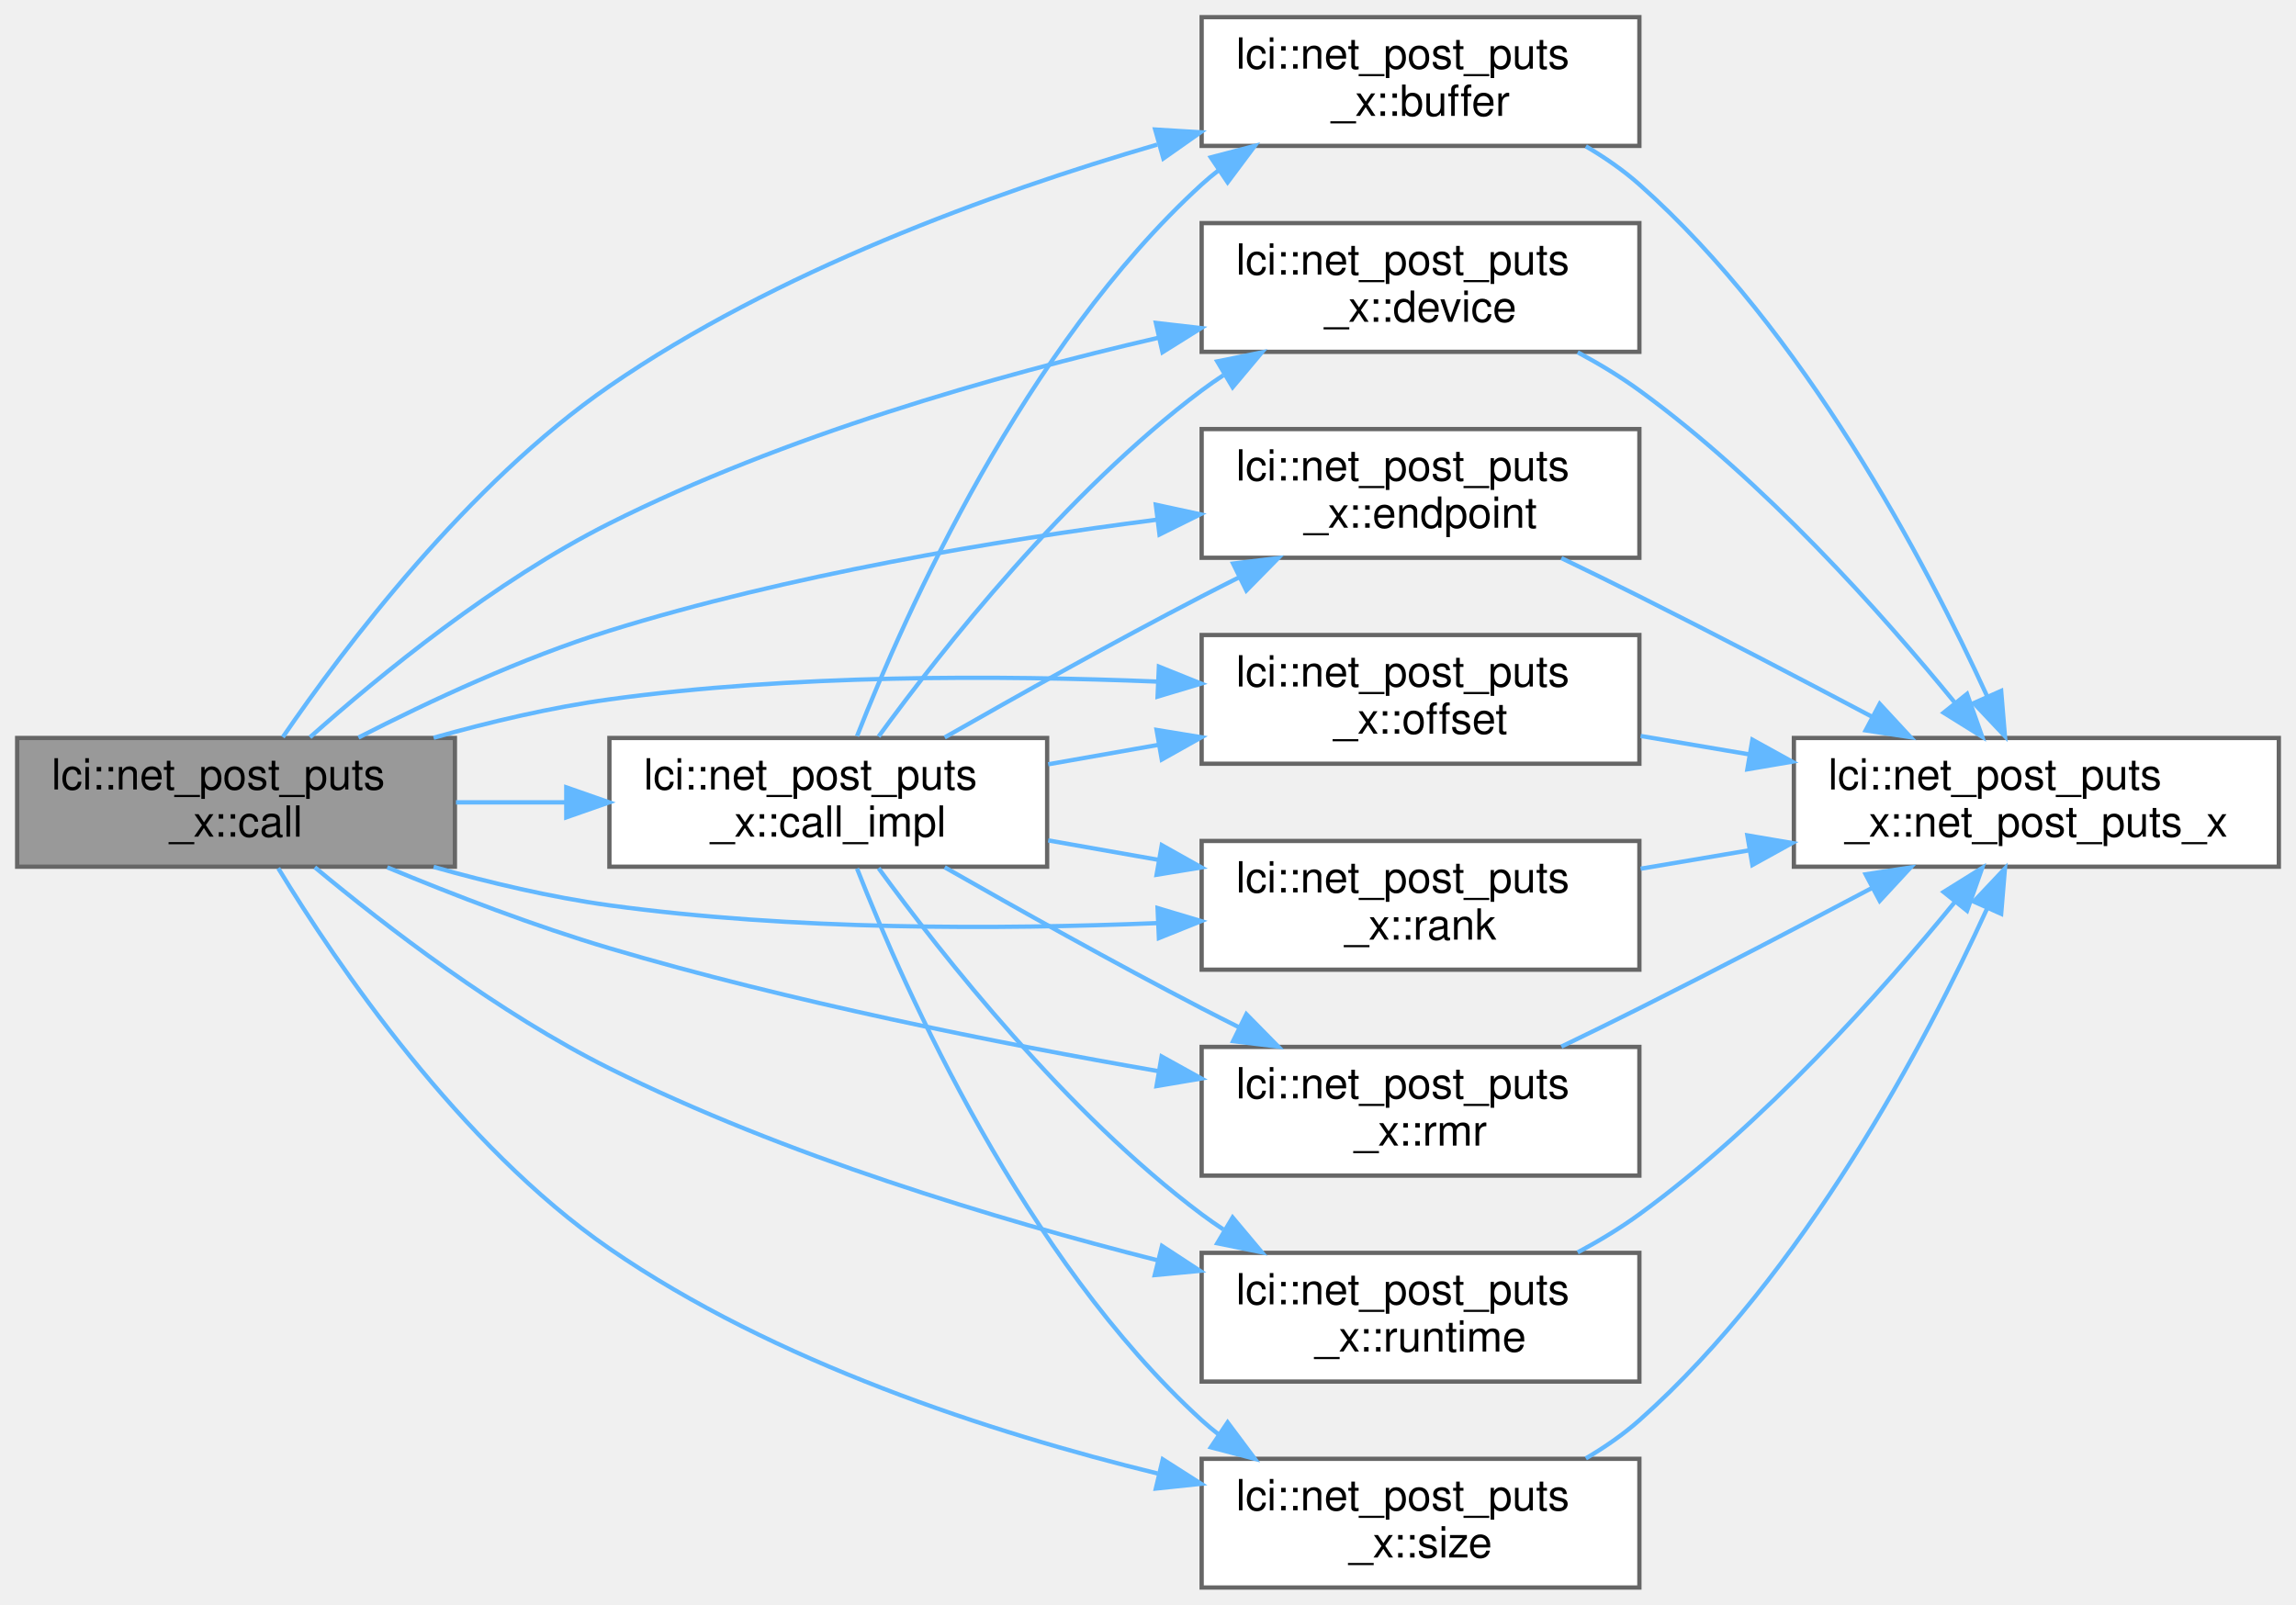
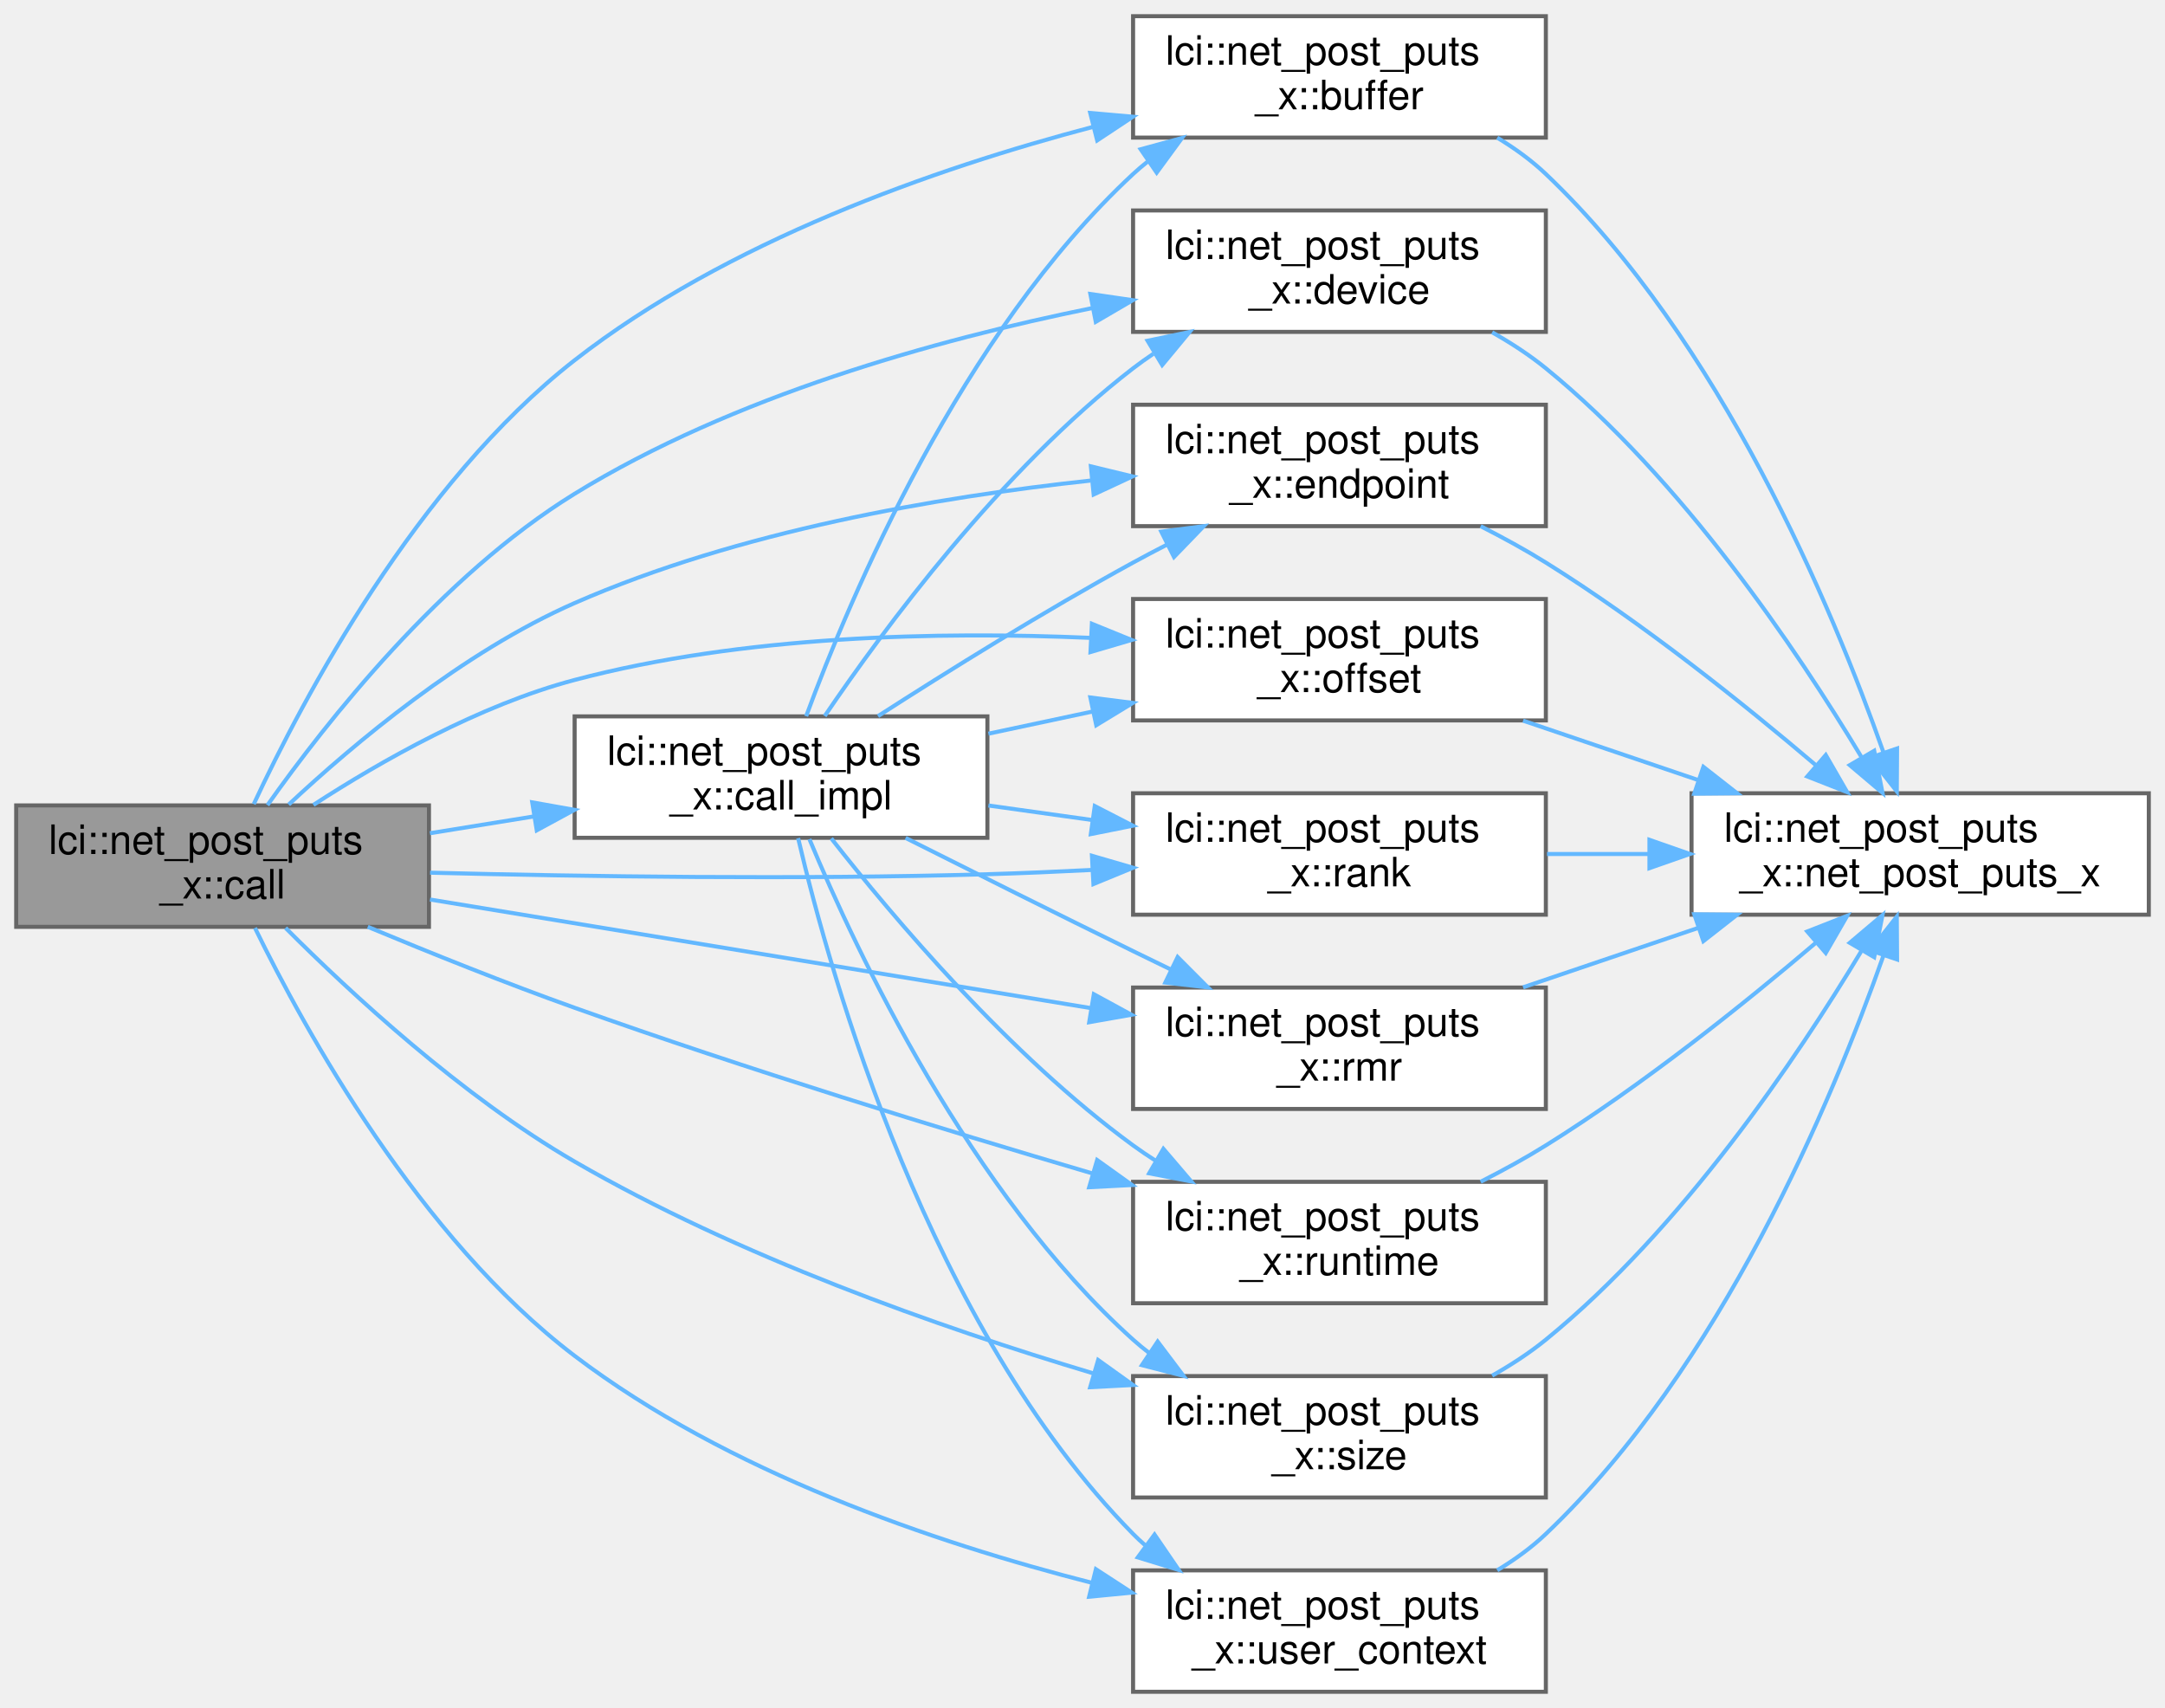
- <svg xmlns="http://www.w3.org/2000/svg" xmlns:xlink="http://www.w3.org/1999/xlink" width="535pt" height="374pt" viewBox="0.00 0.00 535.00 374.00">
-   <g id="graph0" class="graph" transform="scale(1 1) rotate(0) translate(4 370)">
+ <svg xmlns="http://www.w3.org/2000/svg" xmlns:xlink="http://www.w3.org/1999/xlink" width="535pt" height="422pt" viewBox="0.00 0.00 535.00 422.00">
+   <g id="graph0" class="graph" transform="scale(1 1) rotate(0) translate(4 418)">
    <g id="Node000001" class="node">
      <g id="a_Node000001">
        <a xlink:title=" ">
-           <polygon fill="#999999" stroke="#666666" points="102,-198 0,-198 0,-168 102,-168 102,-198" />
-           <text text-anchor="start" x="8" y="-186" font-family="Helvetica,sans-Serif" font-size="10.00">lci::net_post_puts</text>
-           <text text-anchor="middle" x="51" y="-175" font-family="Helvetica,sans-Serif" font-size="10.00">_x::call</text>
+           <polygon fill="#999999" stroke="#666666" points="102,-219 0,-219 0,-189 102,-189 102,-219" />
+           <text text-anchor="start" x="8" y="-207" font-family="Helvetica,sans-Serif" font-size="10.00">lci::net_post_puts</text>
+           <text text-anchor="middle" x="51" y="-196" font-family="Helvetica,sans-Serif" font-size="10.00">_x::call</text>
        </a>
      </g>
    </g>
    <g id="Node000002" class="node">
      <g id="a_Node000002">
        <a xlink:href="../../d6/daa/classlci_1_1net__post__puts__x.html#a4f53c0e0ebc92f0de84ee1e429981577" target="_top" xlink:title=" ">
-           <polygon fill="white" stroke="#666666" points="378,-366 276,-366 276,-336 378,-336 378,-366" />
-           <text text-anchor="start" x="284" y="-354" font-family="Helvetica,sans-Serif" font-size="10.00">lci::net_post_puts</text>
-           <text text-anchor="middle" x="327" y="-343" font-family="Helvetica,sans-Serif" font-size="10.00">_x::buffer</text>
+           <polygon fill="white" stroke="#666666" points="378,-414 276,-414 276,-384 378,-384 378,-414" />
+           <text text-anchor="start" x="284" y="-402" font-family="Helvetica,sans-Serif" font-size="10.00">lci::net_post_puts</text>
+           <text text-anchor="middle" x="327" y="-391" font-family="Helvetica,sans-Serif" font-size="10.00">_x::buffer</text>
        </a>
      </g>
    </g>
    <g id="edge1_Node000001_Node000002" class="edge">
      <g id="a_edge1_Node000001_Node000002">
        <a xlink:title=" ">
-           <path fill="none" stroke="#63b8ff" d="M61.9,-198.2C76.32,-219.25 105.01,-257.27 138,-280 176.77,-306.71 226.9,-324.99 265.65,-336.3" />
-           <polygon fill="#63b8ff" stroke="#63b8ff" points="265.17,-339.81 275.75,-339.17 267.08,-333.07 265.17,-339.81" />
+           <path fill="none" stroke="#63b8ff" d="M58.71,-219.33C70.87,-245.41 98.95,-298.55 138,-329 175.6,-358.32 226.75,-376.3 266.2,-386.68" />
+           <polygon fill="#63b8ff" stroke="#63b8ff" points="265.41,-390.09 275.96,-389.16 267.13,-383.31 265.41,-390.09" />
        </a>
      </g>
    </g>
    <g id="Node000004" class="node">
      <g id="a_Node000004">
-         <a xlink:href="../../d6/daa/classlci_1_1net__post__puts__x.html#aae5111a70b8d5316b365dcddddd16fab" target="_top" xlink:title=" ">
-           <polygon fill="white" stroke="#666666" points="240,-198 138,-198 138,-168 240,-168 240,-198" />
-           <text text-anchor="start" x="146" y="-186" font-family="Helvetica,sans-Serif" font-size="10.00">lci::net_post_puts</text>
-           <text text-anchor="middle" x="189" y="-175" font-family="Helvetica,sans-Serif" font-size="10.00">_x::call_impl</text>
+         <a xlink:href="../../d6/daa/classlci_1_1net__post__puts__x.html#ae2177a70ab62ddb838350e771f876421" target="_top" xlink:title=" ">
+           <polygon fill="white" stroke="#666666" points="240,-241 138,-241 138,-211 240,-211 240,-241" />
+           <text text-anchor="start" x="146" y="-229" font-family="Helvetica,sans-Serif" font-size="10.00">lci::net_post_puts</text>
+           <text text-anchor="middle" x="189" y="-218" font-family="Helvetica,sans-Serif" font-size="10.00">_x::call_impl</text>
        </a>
      </g>
    </g>
    <g id="edge3_Node000001_Node000004" class="edge">
      <g id="a_edge3_Node000001_Node000004">
        <a xlink:title=" ">
-           <path fill="none" stroke="#63b8ff" d="M102.25,-183C110.54,-183 119.2,-183 127.7,-183" />
-           <polygon fill="#63b8ff" stroke="#63b8ff" points="127.95,-186.5 137.95,-183 127.95,-179.5 127.95,-186.5" />
+           <path fill="none" stroke="#63b8ff" d="M102.25,-212.13C110.63,-213.48 119.39,-214.9 127.98,-216.29" />
+           <polygon fill="#63b8ff" stroke="#63b8ff" points="127.52,-219.76 137.95,-217.9 128.64,-212.85 127.52,-219.76" />
        </a>
      </g>
    </g>
    <g id="Node000005" class="node">
      <g id="a_Node000005">
        <a xlink:href="../../d6/daa/classlci_1_1net__post__puts__x.html#a50650208c34febb06008cd08cf9134c3" target="_top" xlink:title=" ">
-           <polygon fill="white" stroke="#666666" points="378,-318 276,-318 276,-288 378,-288 378,-318" />
-           <text text-anchor="start" x="284" y="-306" font-family="Helvetica,sans-Serif" font-size="10.00">lci::net_post_puts</text>
-           <text text-anchor="middle" x="327" y="-295" font-family="Helvetica,sans-Serif" font-size="10.00">_x::device</text>
-         </a>
-       </g>
-     </g>
-     <g id="edge19_Node000001_Node000005" class="edge">
-       <g id="a_edge19_Node000001_Node000005">
-         <a xlink:title=" ">
-           <path fill="none" stroke="#63b8ff" d="M68.23,-198.17C84.68,-212.8 111.41,-234.63 138,-248 178.58,-268.4 227.99,-282.49 265.97,-291.29" />
-           <polygon fill="#63b8ff" stroke="#63b8ff" points="265.34,-294.74 275.87,-293.53 266.88,-287.91 265.34,-294.74" />
+           <polygon fill="white" stroke="#666666" points="378,-366 276,-366 276,-336 378,-336 378,-366" />
+           <text text-anchor="start" x="284" y="-354" font-family="Helvetica,sans-Serif" font-size="10.00">lci::net_post_puts</text>
+           <text text-anchor="middle" x="327" y="-343" font-family="Helvetica,sans-Serif" font-size="10.00">_x::device</text>
+         </a>
+       </g>
+     </g>
+     <g id="edge21_Node000001_Node000005" class="edge">
+       <g id="a_edge21_Node000001_Node000005">
+         <a xlink:title=" ">
+           <path fill="none" stroke="#63b8ff" d="M62.1,-219.08C76.55,-239.5 105.05,-275.71 138,-296 177.08,-320.06 227.19,-334.04 265.85,-341.87" />
+           <polygon fill="#63b8ff" stroke="#63b8ff" points="265.44,-345.36 275.93,-343.83 266.78,-338.49 265.44,-345.36" />
        </a>
      </g>
    </g>
    <g id="Node000006" class="node">
      <g id="a_Node000006">
        <a xlink:href="../../d6/daa/classlci_1_1net__post__puts__x.html#afb347d5c9fd0b1511cb41200450aef39" target="_top" xlink:title=" ">
-           <polygon fill="white" stroke="#666666" points="378,-270 276,-270 276,-240 378,-240 378,-270" />
-           <text text-anchor="start" x="284" y="-258" font-family="Helvetica,sans-Serif" font-size="10.00">lci::net_post_puts</text>
-           <text text-anchor="middle" x="327" y="-247" font-family="Helvetica,sans-Serif" font-size="10.00">_x::endpoint</text>
-         </a>
-       </g>
-     </g>
-     <g id="edge20_Node000001_Node000006" class="edge">
-       <g id="a_edge20_Node000001_Node000006">
-         <a xlink:title=" ">
-           <path fill="none" stroke="#63b8ff" d="M79.52,-198.1C96.04,-206.58 117.72,-216.68 138,-223 179.61,-235.96 228.13,-244.05 265.45,-248.86" />
-           <polygon fill="#63b8ff" stroke="#63b8ff" points="265.32,-252.37 275.67,-250.13 266.18,-245.42 265.32,-252.37" />
+           <polygon fill="white" stroke="#666666" points="378,-318 276,-318 276,-288 378,-288 378,-318" />
+           <text text-anchor="start" x="284" y="-306" font-family="Helvetica,sans-Serif" font-size="10.00">lci::net_post_puts</text>
+           <text text-anchor="middle" x="327" y="-295" font-family="Helvetica,sans-Serif" font-size="10.00">_x::endpoint</text>
+         </a>
+       </g>
+     </g>
+     <g id="edge22_Node000001_Node000006" class="edge">
+       <g id="a_edge22_Node000001_Node000006">
+         <a xlink:title=" ">
+           <path fill="none" stroke="#63b8ff" d="M67.34,-219.21C83.5,-234.31 110.4,-256.9 138,-269 178.4,-286.71 227.57,-295.19 265.48,-299.26" />
+           <polygon fill="#63b8ff" stroke="#63b8ff" points="265.57,-302.78 275.86,-300.29 266.26,-295.82 265.57,-302.78" />
        </a>
      </g>
    </g>
    <g id="Node000007" class="node">
      <g id="a_Node000007">
        <a xlink:href="../../d6/daa/classlci_1_1net__post__puts__x.html#a3d1f9af88d0b0d0d31ef5ae99617605a" target="_top" xlink:title=" ">
-           <polygon fill="white" stroke="#666666" points="378,-222 276,-222 276,-192 378,-192 378,-222" />
-           <text text-anchor="start" x="284" y="-210" font-family="Helvetica,sans-Serif" font-size="10.00">lci::net_post_puts</text>
-           <text text-anchor="middle" x="327" y="-199" font-family="Helvetica,sans-Serif" font-size="10.00">_x::offset</text>
-         </a>
-       </g>
-     </g>
-     <g id="edge21_Node000001_Node000007" class="edge">
-       <g id="a_edge21_Node000001_Node000007">
-         <a xlink:title=" ">
-           <path fill="none" stroke="#63b8ff" d="M97.04,-198.05C110.1,-201.74 124.49,-205.15 138,-207 180.42,-212.81 228.72,-212.66 265.75,-211.14" />
-           <polygon fill="#63b8ff" stroke="#63b8ff" points="266.04,-214.63 275.88,-210.68 265.73,-207.64 266.04,-214.63" />
+           <polygon fill="white" stroke="#666666" points="378,-270 276,-270 276,-240 378,-240 378,-270" />
+           <text text-anchor="start" x="284" y="-258" font-family="Helvetica,sans-Serif" font-size="10.00">lci::net_post_puts</text>
+           <text text-anchor="middle" x="327" y="-247" font-family="Helvetica,sans-Serif" font-size="10.00">_x::offset</text>
+         </a>
+       </g>
+     </g>
+     <g id="edge23_Node000001_Node000007" class="edge">
+       <g id="a_edge23_Node000001_Node000007">
+         <a xlink:title=" ">
+           <path fill="none" stroke="#63b8ff" d="M73.45,-219.13C90.17,-229.98 114.43,-243.76 138,-250 179.54,-261 228.07,-262.01 265.41,-260.4" />
+           <polygon fill="#63b8ff" stroke="#63b8ff" points="265.82,-263.88 275.63,-259.88 265.47,-256.89 265.82,-263.88" />
        </a>
      </g>
    </g>
    <g id="Node000008" class="node">
      <g id="a_Node000008">
        <a xlink:href="../../d6/daa/classlci_1_1net__post__puts__x.html#a0765457e1d93f7e0dad7b83a1d1fb538" target="_top" xlink:title=" ">
-           <polygon fill="white" stroke="#666666" points="378,-174 276,-174 276,-144 378,-144 378,-174" />
-           <text text-anchor="start" x="284" y="-162" font-family="Helvetica,sans-Serif" font-size="10.00">lci::net_post_puts</text>
-           <text text-anchor="middle" x="327" y="-151" font-family="Helvetica,sans-Serif" font-size="10.00">_x::rank</text>
-         </a>
-       </g>
-     </g>
-     <g id="edge22_Node000001_Node000008" class="edge">
-       <g id="a_edge22_Node000001_Node000008">
-         <a xlink:title=" ">
-           <path fill="none" stroke="#63b8ff" d="M97.04,-167.95C110.1,-164.26 124.49,-160.85 138,-159 180.42,-153.19 228.72,-153.34 265.75,-154.86" />
-           <polygon fill="#63b8ff" stroke="#63b8ff" points="265.73,-158.36 275.88,-155.32 266.04,-151.37 265.73,-158.36" />
+           <polygon fill="white" stroke="#666666" points="378,-222 276,-222 276,-192 378,-192 378,-222" />
+           <text text-anchor="start" x="284" y="-210" font-family="Helvetica,sans-Serif" font-size="10.00">lci::net_post_puts</text>
+           <text text-anchor="middle" x="327" y="-199" font-family="Helvetica,sans-Serif" font-size="10.00">_x::rank</text>
+         </a>
+       </g>
+     </g>
+     <g id="edge24_Node000001_Node000008" class="edge">
+       <g id="a_edge24_Node000001_Node000008">
+         <a xlink:title=" ">
+           <path fill="none" stroke="#63b8ff" d="M102.28,-202.38C140.15,-201.43 193.34,-200.64 240,-202 248.38,-202.24 257.22,-202.62 265.9,-203.06" />
+           <polygon fill="#63b8ff" stroke="#63b8ff" points="265.83,-206.56 276,-203.6 266.2,-199.57 265.83,-206.56" />
        </a>
      </g>
    </g>
    <g id="Node000009" class="node">
      <g id="a_Node000009">
        <a xlink:href="../../d6/daa/classlci_1_1net__post__puts__x.html#a023b4865407b1768f2e63340c029f771" target="_top" xlink:title=" ">
-           <polygon fill="white" stroke="#666666" points="378,-126 276,-126 276,-96 378,-96 378,-126" />
-           <text text-anchor="start" x="284" y="-114" font-family="Helvetica,sans-Serif" font-size="10.00">lci::net_post_puts</text>
-           <text text-anchor="middle" x="327" y="-103" font-family="Helvetica,sans-Serif" font-size="10.00">_x::rmr</text>
-         </a>
-       </g>
-     </g>
-     <g id="edge23_Node000001_Node000009" class="edge">
-       <g id="a_edge23_Node000001_Node000009">
-         <a xlink:title=" ">
-           <path fill="none" stroke="#63b8ff" d="M86.24,-167.85C101.81,-161.38 120.6,-154.15 138,-149 180.03,-136.55 228.53,-126.86 265.75,-120.38" />
-           <polygon fill="#63b8ff" stroke="#63b8ff" points="266.67,-123.77 275.93,-118.64 265.49,-116.87 266.67,-123.77" />
+           <polygon fill="white" stroke="#666666" points="378,-174 276,-174 276,-144 378,-144 378,-174" />
+           <text text-anchor="start" x="284" y="-162" font-family="Helvetica,sans-Serif" font-size="10.00">lci::net_post_puts</text>
+           <text text-anchor="middle" x="327" y="-151" font-family="Helvetica,sans-Serif" font-size="10.00">_x::rmr</text>
+         </a>
+       </g>
+     </g>
+     <g id="edge25_Node000001_Node000009" class="edge">
+       <g id="a_edge25_Node000001_Node000009">
+         <a xlink:title=" ">
+           <path fill="none" stroke="#63b8ff" d="M102.26,-195.75C148.27,-188.19 216.45,-176.99 265.45,-168.94" />
+           <polygon fill="#63b8ff" stroke="#63b8ff" points="266.3,-172.35 275.6,-167.28 265.16,-165.44 266.3,-172.35" />
        </a>
      </g>
    </g>
    <g id="Node000010" class="node">
      <g id="a_Node000010">
        <a xlink:href="../../d6/daa/classlci_1_1net__post__puts__x.html#a3de12c6366766903e3f30075f7885971" target="_top" xlink:title=" ">
-           <polygon fill="white" stroke="#666666" points="378,-78 276,-78 276,-48 378,-48 378,-78" />
-           <text text-anchor="start" x="284" y="-66" font-family="Helvetica,sans-Serif" font-size="10.00">lci::net_post_puts</text>
-           <text text-anchor="middle" x="327" y="-55" font-family="Helvetica,sans-Serif" font-size="10.00">_x::runtime</text>
-         </a>
-       </g>
-     </g>
-     <g id="edge24_Node000001_Node000010" class="edge">
-       <g id="a_edge24_Node000001_Node000010">
-         <a xlink:title=" ">
-           <path fill="none" stroke="#63b8ff" d="M69.35,-167.87C85.98,-154.02 112.3,-133.8 138,-121 178.7,-100.74 227.9,-85.87 265.76,-76.26" />
-           <polygon fill="#63b8ff" stroke="#63b8ff" points="266.76,-79.61 275.62,-73.81 265.07,-72.82 266.76,-79.61" />
+           <polygon fill="white" stroke="#666666" points="378,-126 276,-126 276,-96 378,-96 378,-126" />
+           <text text-anchor="start" x="284" y="-114" font-family="Helvetica,sans-Serif" font-size="10.00">lci::net_post_puts</text>
+           <text text-anchor="middle" x="327" y="-103" font-family="Helvetica,sans-Serif" font-size="10.00">_x::runtime</text>
+         </a>
+       </g>
+     </g>
+     <g id="edge26_Node000001_Node000010" class="edge">
+       <g id="a_edge26_Node000001_Node000010">
+         <a xlink:title=" ">
+           <path fill="none" stroke="#63b8ff" d="M86.88,-189C102.41,-182.53 121,-175.07 138,-169 180.38,-153.87 228.92,-138.96 266.06,-128.04" />
+           <polygon fill="#63b8ff" stroke="#63b8ff" points="267.12,-131.38 275.74,-125.21 265.15,-124.66 267.12,-131.38" />
        </a>
      </g>
    </g>
    <g id="Node000011" class="node">
      <g id="a_Node000011">
        <a xlink:href="../../d6/daa/classlci_1_1net__post__puts__x.html#a0bf8827435f72bac93589da4f7b9e4e3" target="_top" xlink:title=" ">
+           <polygon fill="white" stroke="#666666" points="378,-78 276,-78 276,-48 378,-48 378,-78" />
+           <text text-anchor="start" x="284" y="-66" font-family="Helvetica,sans-Serif" font-size="10.00">lci::net_post_puts</text>
+           <text text-anchor="middle" x="327" y="-55" font-family="Helvetica,sans-Serif" font-size="10.00">_x::size</text>
+         </a>
+       </g>
+     </g>
+     <g id="edge27_Node000001_Node000011" class="edge">
+       <g id="a_edge27_Node000001_Node000011">
+         <a xlink:title=" ">
+           <path fill="none" stroke="#63b8ff" d="M66.57,-188.73C82.73,-172.54 110.21,-147.11 138,-131 178.24,-107.67 227.88,-90.13 266.04,-78.71" />
+           <polygon fill="#63b8ff" stroke="#63b8ff" points="267.37,-81.97 275.98,-75.8 265.4,-75.25 267.37,-81.97" />
+         </a>
+       </g>
+     </g>
+     <g id="Node000012" class="node">
+       <g id="a_Node000012">
+         <a xlink:href="../../d6/daa/classlci_1_1net__post__puts__x.html#ae5154313f73d76ae6d525a1db684f339" target="_top" xlink:title=" ">
          <polygon fill="white" stroke="#666666" points="378,-30 276,-30 276,0 378,0 378,-30" />
          <text text-anchor="start" x="284" y="-18" font-family="Helvetica,sans-Serif" font-size="10.00">lci::net_post_puts</text>
-           <text text-anchor="middle" x="327" y="-7" font-family="Helvetica,sans-Serif" font-size="10.00">_x::size</text>
-         </a>
-       </g>
-     </g>
-     <g id="edge25_Node000001_Node000011" class="edge">
-       <g id="a_edge25_Node000001_Node000011">
-         <a xlink:title=" ">
-           <path fill="none" stroke="#63b8ff" d="M60.83,-167.65C74.56,-145.1 103.1,-103.08 138,-79 176.42,-52.49 226.79,-36.12 265.73,-26.58" />
-           <polygon fill="#63b8ff" stroke="#63b8ff" points="266.94,-29.88 275.87,-24.18 265.33,-23.07 266.94,-29.88" />
+           <text text-anchor="middle" x="327" y="-7" font-family="Helvetica,sans-Serif" font-size="10.00">_x::user_context</text>
+         </a>
+       </g>
+     </g>
+     <g id="edge28_Node000001_Node000012" class="edge">
+       <g id="a_edge28_Node000001_Node000012">
+         <a xlink:title=" ">
+           <path fill="none" stroke="#63b8ff" d="M59.01,-188.72C71.43,-163.29 99.63,-112.17 138,-83 175.7,-54.34 226.61,-36.92 265.95,-26.89" />
+           <polygon fill="#63b8ff" stroke="#63b8ff" points="266.81,-30.28 275.69,-24.5 265.14,-23.48 266.81,-30.28" />
        </a>
      </g>
    </g>
    <g id="Node000003" class="node">
      <g id="a_Node000003">
        <a xlink:href="../../d6/daa/classlci_1_1net__post__puts__x.html#a79521b6280c14d779b2145becdb7d5b6" target="_top" xlink:title=" ">
-           <polygon fill="white" stroke="#666666" points="527,-198 414,-198 414,-168 527,-168 527,-198" />
-           <text text-anchor="start" x="422" y="-186" font-family="Helvetica,sans-Serif" font-size="10.00">lci::net_post_puts</text>
-           <text text-anchor="middle" x="470.5" y="-175" font-family="Helvetica,sans-Serif" font-size="10.00">_x::net_post_puts_x</text>
+           <polygon fill="white" stroke="#666666" points="527,-222 414,-222 414,-192 527,-192 527,-222" />
+           <text text-anchor="start" x="422" y="-210" font-family="Helvetica,sans-Serif" font-size="10.00">lci::net_post_puts</text>
+           <text text-anchor="middle" x="470.5" y="-199" font-family="Helvetica,sans-Serif" font-size="10.00">_x::net_post_puts_x</text>
        </a>
      </g>
    </g>
    <g id="edge2_Node000002_Node000003" class="edge">
      <g id="a_edge2_Node000002_Node000003">
        <a xlink:title=" ">
-           <path fill="none" stroke="#63b8ff" d="M365.52,-335.9C369.97,-333.29 374.26,-330.32 378,-327 416.37,-292.93 444.71,-239.02 459.03,-207.73" />
-           <polygon fill="#63b8ff" stroke="#63b8ff" points="462.3,-208.98 463.18,-198.42 455.91,-206.13 462.3,-208.98" />
+           <path fill="none" stroke="#63b8ff" d="M365.99,-383.98C370.31,-381.37 374.44,-378.38 378,-375 421.17,-333.98 448.75,-268.01 461.41,-232.16" />
+           <polygon fill="#63b8ff" stroke="#63b8ff" points="464.79,-233.07 464.72,-222.48 458.17,-230.81 464.79,-233.07" />
        </a>
      </g>
    </g>
    <g id="edge4_Node000004_Node000002" class="edge">
      <g id="a_edge4_Node000004_Node000002">
        <a xlink:title=" ">
-           <path fill="none" stroke="#63b8ff" d="M195.7,-198.43C206.98,-227.15 234.71,-289.3 276,-327 277.27,-328.16 278.61,-329.28 280,-330.35" />
-           <polygon fill="#63b8ff" stroke="#63b8ff" points="278.14,-333.32 288.39,-336 282.05,-327.51 278.14,-333.32" />
+           <path fill="none" stroke="#63b8ff" d="M195.21,-241.05C206.03,-270.35 233.5,-335.61 276,-375 277.13,-376.04 278.3,-377.05 279.53,-378.02" />
+           <polygon fill="#63b8ff" stroke="#63b8ff" points="277.87,-381.12 288.09,-383.9 281.83,-375.35 277.87,-381.12" />
        </a>
      </g>
    </g>
    <g id="edge5_Node000004_Node000005" class="edge">
      <g id="a_edge5_Node000004_Node000005">
        <a xlink:title=" ">
-           <path fill="none" stroke="#63b8ff" d="M200.72,-198.34C215.67,-218.85 244.5,-255.36 276,-279 277.62,-280.21 279.31,-281.39 281.04,-282.53" />
-           <polygon fill="#63b8ff" stroke="#63b8ff" points="279.64,-285.77 290.03,-287.87 283.22,-279.75 279.64,-285.77" />
+           <path fill="none" stroke="#63b8ff" d="M199.8,-241.09C214.31,-262.48 243.34,-301.84 276,-327 277.6,-328.23 279.28,-329.43 281,-330.58" />
+           <polygon fill="#63b8ff" stroke="#63b8ff" points="279.58,-333.81 289.95,-335.97 283.19,-327.81 279.58,-333.81" />
        </a>
      </g>
    </g>
    <g id="edge7_Node000004_Node000006" class="edge">
      <g id="a_edge7_Node000004_Node000006">
        <a xlink:title=" ">
-           <path fill="none" stroke="#63b8ff" d="M216.12,-198.13C233.05,-207.8 255.66,-220.45 276,-231 278.86,-232.48 281.83,-233.99 284.83,-235.49" />
-           <polygon fill="#63b8ff" stroke="#63b8ff" points="283.33,-238.65 293.85,-239.93 286.42,-232.37 283.33,-238.65" />
+           <path fill="none" stroke="#63b8ff" d="M212.97,-241.07C230.07,-252.06 254.14,-267.06 276,-279 278.7,-280.48 281.51,-281.96 284.35,-283.42" />
+           <polygon fill="#63b8ff" stroke="#63b8ff" points="282.97,-286.64 293.47,-288 286.11,-280.38 282.97,-286.64" />
        </a>
      </g>
    </g>
    <g id="edge9_Node000004_Node000007" class="edge">
      <g id="a_edge9_Node000004_Node000007">
        <a xlink:title=" ">
-           <path fill="none" stroke="#63b8ff" d="M240.25,-191.87C248.63,-193.35 257.39,-194.89 265.98,-196.41" />
-           <polygon fill="#63b8ff" stroke="#63b8ff" points="265.5,-199.88 275.95,-198.17 266.71,-192.98 265.5,-199.88" />
+           <path fill="none" stroke="#63b8ff" d="M240.25,-236.72C248.63,-238.5 257.39,-240.37 265.98,-242.2" />
+           <polygon fill="#63b8ff" stroke="#63b8ff" points="265.44,-245.67 275.95,-244.33 266.9,-238.82 265.44,-245.67" />
        </a>
      </g>
    </g>
    <g id="edge11_Node000004_Node000008" class="edge">
      <g id="a_edge11_Node000004_Node000008">
        <a xlink:title=" ">
-           <path fill="none" stroke="#63b8ff" d="M240.25,-174.13C248.63,-172.65 257.39,-171.11 265.98,-169.59" />
-           <polygon fill="#63b8ff" stroke="#63b8ff" points="266.71,-173.02 275.95,-167.83 265.5,-166.12 266.71,-173.02" />
+           <path fill="none" stroke="#63b8ff" d="M240.25,-218.98C248.63,-217.81 257.39,-216.58 265.98,-215.38" />
+           <polygon fill="#63b8ff" stroke="#63b8ff" points="266.53,-218.84 275.95,-213.99 265.56,-211.91 266.53,-218.84" />
        </a>
      </g>
    </g>
    <g id="edge13_Node000004_Node000009" class="edge">
      <g id="a_edge13_Node000004_Node000009">
        <a xlink:title=" ">
-           <path fill="none" stroke="#63b8ff" d="M216.12,-167.87C233.05,-158.2 255.66,-145.55 276,-135 278.86,-133.52 281.83,-132.01 284.83,-130.51" />
-           <polygon fill="#63b8ff" stroke="#63b8ff" points="286.42,-133.63 293.85,-126.07 283.33,-127.35 286.42,-133.63" />
+           <path fill="none" stroke="#63b8ff" d="M219.79,-210.96C236.32,-202.65 257.26,-192.18 276,-183 279.08,-181.49 282.26,-179.94 285.47,-178.39" />
+           <polygon fill="#63b8ff" stroke="#63b8ff" points="287.01,-181.53 294.49,-174.03 283.96,-175.23 287.01,-181.53" />
        </a>
      </g>
    </g>
    <g id="edge15_Node000004_Node000010" class="edge">
      <g id="a_edge15_Node000004_Node000010">
        <a xlink:title=" ">
-           <path fill="none" stroke="#63b8ff" d="M200.72,-167.66C215.67,-147.15 244.5,-110.64 276,-87 277.62,-85.79 279.31,-84.61 281.04,-83.47" />
-           <polygon fill="#63b8ff" stroke="#63b8ff" points="283.22,-86.25 290.03,-78.13 279.64,-80.23 283.22,-86.25" />
+           <path fill="none" stroke="#63b8ff" d="M201.42,-210.84C216.7,-191.33 245.45,-157.3 276,-135 277.8,-133.69 279.69,-132.41 281.62,-131.18" />
+           <polygon fill="#63b8ff" stroke="#63b8ff" points="283.49,-134.15 290.37,-126.09 279.97,-128.1 283.49,-134.15" />
        </a>
      </g>
    </g>
    <g id="edge17_Node000004_Node000011" class="edge">
      <g id="a_edge17_Node000004_Node000011">
        <a xlink:title=" ">
-           <path fill="none" stroke="#63b8ff" d="M195.7,-167.57C206.98,-138.85 234.71,-76.7 276,-39 277.27,-37.84 278.61,-36.72 280,-35.65" />
-           <polygon fill="#63b8ff" stroke="#63b8ff" points="282.05,-38.49 288.39,-30 278.14,-32.68 282.05,-38.49" />
+           <path fill="none" stroke="#63b8ff" d="M196.02,-210.67C207.66,-182.77 235.69,-123.23 276,-87 277.28,-85.85 278.63,-84.74 280.02,-83.68" />
+           <polygon fill="#63b8ff" stroke="#63b8ff" points="282.07,-86.52 288.45,-78.06 278.18,-80.7 282.07,-86.52" />
+         </a>
+       </g>
+     </g>
+     <g id="edge19_Node000004_Node000012" class="edge">
+       <g id="a_edge19_Node000004_Node000012">
+         <a xlink:title=" ">
+           <path fill="none" stroke="#63b8ff" d="M193.23,-210.9C201.34,-176.28 225.63,-90.2 276,-39 276.93,-38.05 277.91,-37.14 278.92,-36.26" />
+           <polygon fill="#63b8ff" stroke="#63b8ff" points="281.3,-38.85 287.28,-30.1 277.16,-33.21 281.3,-38.85" />
        </a>
      </g>
    </g>
    <g id="edge6_Node000005_Node000003" class="edge">
      <g id="a_edge6_Node000005_Node000003">
        <a xlink:title=" ">
-           <path fill="none" stroke="#63b8ff" d="M363.62,-287.89C368.62,-285.21 373.56,-282.23 378,-279 406.94,-257.97 434.46,-227.1 451.62,-206.09" />
-           <polygon fill="#63b8ff" stroke="#63b8ff" points="454.35,-208.27 457.88,-198.29 448.89,-203.89 454.35,-208.27" />
+           <path fill="none" stroke="#63b8ff" d="M364.73,-335.89C369.41,-333.25 373.97,-330.28 378,-327 411.65,-299.59 440.07,-257.41 455.93,-231.05" />
+           <polygon fill="#63b8ff" stroke="#63b8ff" points="459.14,-232.5 461.19,-222.11 453.1,-228.95 459.14,-232.5" />
        </a>
      </g>
    </g>
    <g id="edge8_Node000006_Node000003" class="edge">
      <g id="a_edge8_Node000006_Node000003">
        <a xlink:title=" ">
-           <path fill="none" stroke="#63b8ff" d="M359.82,-239.93C365.88,-237.01 372.15,-233.94 378,-231 395.99,-221.97 415.79,-211.63 432.36,-202.87" />
-           <polygon fill="#63b8ff" stroke="#63b8ff" points="434,-205.96 441.2,-198.18 430.72,-199.77 434,-205.96" />
+           <path fill="none" stroke="#63b8ff" d="M361.89,-287.98C367.39,-285.19 372.93,-282.16 378,-279 401.95,-264.08 427,-244.02 444.81,-228.86" />
+           <polygon fill="#63b8ff" stroke="#63b8ff" points="447.17,-231.45 452.46,-222.28 442.6,-226.15 447.17,-231.45" />
        </a>
      </g>
    </g>
    <g id="edge10_Node000007_Node000003" class="edge">
      <g id="a_edge10_Node000007_Node000003">
        <a xlink:title=" ">
-           <path fill="none" stroke="#63b8ff" d="M378.29,-198.47C386.51,-197.08 395.13,-195.61 403.66,-194.17" />
-           <polygon fill="#63b8ff" stroke="#63b8ff" points="404.33,-197.6 413.6,-192.48 403.16,-190.7 404.33,-197.6" />
+           <path fill="none" stroke="#63b8ff" d="M372.38,-239.94C386.08,-235.3 401.32,-230.13 415.58,-225.29" />
+           <polygon fill="#63b8ff" stroke="#63b8ff" points="416.93,-228.53 425.27,-222 414.68,-221.9 416.93,-228.53" />
        </a>
      </g>
    </g>
    <g id="edge12_Node000008_Node000003" class="edge">
      <g id="a_edge12_Node000008_Node000003">
        <a xlink:title=" ">
-           <path fill="none" stroke="#63b8ff" d="M378.29,-167.53C386.51,-168.92 395.13,-170.39 403.66,-171.83" />
-           <polygon fill="#63b8ff" stroke="#63b8ff" points="403.16,-175.3 413.6,-173.52 404.33,-168.4 403.16,-175.3" />
+           <path fill="none" stroke="#63b8ff" d="M378.29,-207C386.42,-207 394.95,-207 403.38,-207" />
+           <polygon fill="#63b8ff" stroke="#63b8ff" points="403.6,-210.5 413.6,-207 403.6,-203.5 403.6,-210.5" />
        </a>
      </g>
    </g>
    <g id="edge14_Node000009_Node000003" class="edge">
      <g id="a_edge14_Node000009_Node000003">
        <a xlink:title=" ">
-           <path fill="none" stroke="#63b8ff" d="M359.82,-126.07C365.88,-128.99 372.15,-132.06 378,-135 395.99,-144.03 415.79,-154.37 432.36,-163.13" />
-           <polygon fill="#63b8ff" stroke="#63b8ff" points="430.72,-166.23 441.2,-167.82 434,-160.04 430.72,-166.23" />
+           <path fill="none" stroke="#63b8ff" d="M372.38,-174.06C386.08,-178.7 401.32,-183.87 415.58,-188.71" />
+           <polygon fill="#63b8ff" stroke="#63b8ff" points="414.68,-192.1 425.27,-192 416.93,-185.47 414.68,-192.1" />
        </a>
      </g>
    </g>
    <g id="edge16_Node000010_Node000003" class="edge">
      <g id="a_edge16_Node000010_Node000003">
        <a xlink:title=" ">
-           <path fill="none" stroke="#63b8ff" d="M363.62,-78.11C368.62,-80.79 373.56,-83.77 378,-87 406.94,-108.03 434.46,-138.9 451.62,-159.91" />
-           <polygon fill="#63b8ff" stroke="#63b8ff" points="448.89,-162.11 457.88,-167.71 454.35,-157.73 448.89,-162.11" />
+           <path fill="none" stroke="#63b8ff" d="M361.89,-126.02C367.39,-128.81 372.93,-131.84 378,-135 401.95,-149.92 427,-169.98 444.81,-185.14" />
+           <polygon fill="#63b8ff" stroke="#63b8ff" points="442.6,-187.85 452.46,-191.72 447.17,-182.55 442.6,-187.85" />
        </a>
      </g>
    </g>
    <g id="edge18_Node000011_Node000003" class="edge">
      <g id="a_edge18_Node000011_Node000003">
        <a xlink:title=" ">
-           <path fill="none" stroke="#63b8ff" d="M365.52,-30.1C369.97,-32.71 374.26,-35.68 378,-39 416.37,-73.07 444.71,-126.98 459.03,-158.27" />
-           <polygon fill="#63b8ff" stroke="#63b8ff" points="455.91,-159.87 463.18,-167.58 462.3,-157.02 455.91,-159.87" />
+           <path fill="none" stroke="#63b8ff" d="M364.73,-78.11C369.41,-80.75 373.97,-83.72 378,-87 411.65,-114.41 440.07,-156.59 455.93,-182.95" />
+           <polygon fill="#63b8ff" stroke="#63b8ff" points="453.1,-185.05 461.19,-191.89 459.14,-181.5 453.1,-185.05" />
+         </a>
+       </g>
+     </g>
+     <g id="edge20_Node000012_Node000003" class="edge">
+       <g id="a_edge20_Node000012_Node000003">
+         <a xlink:title=" ">
+           <path fill="none" stroke="#63b8ff" d="M365.99,-30.02C370.31,-32.63 374.44,-35.62 378,-39 421.17,-80.02 448.75,-145.99 461.41,-181.84" />
+           <polygon fill="#63b8ff" stroke="#63b8ff" points="458.17,-183.19 464.72,-191.52 464.79,-180.93 458.17,-183.19" />
        </a>
      </g>
    </g>
  </g>
</svg>
